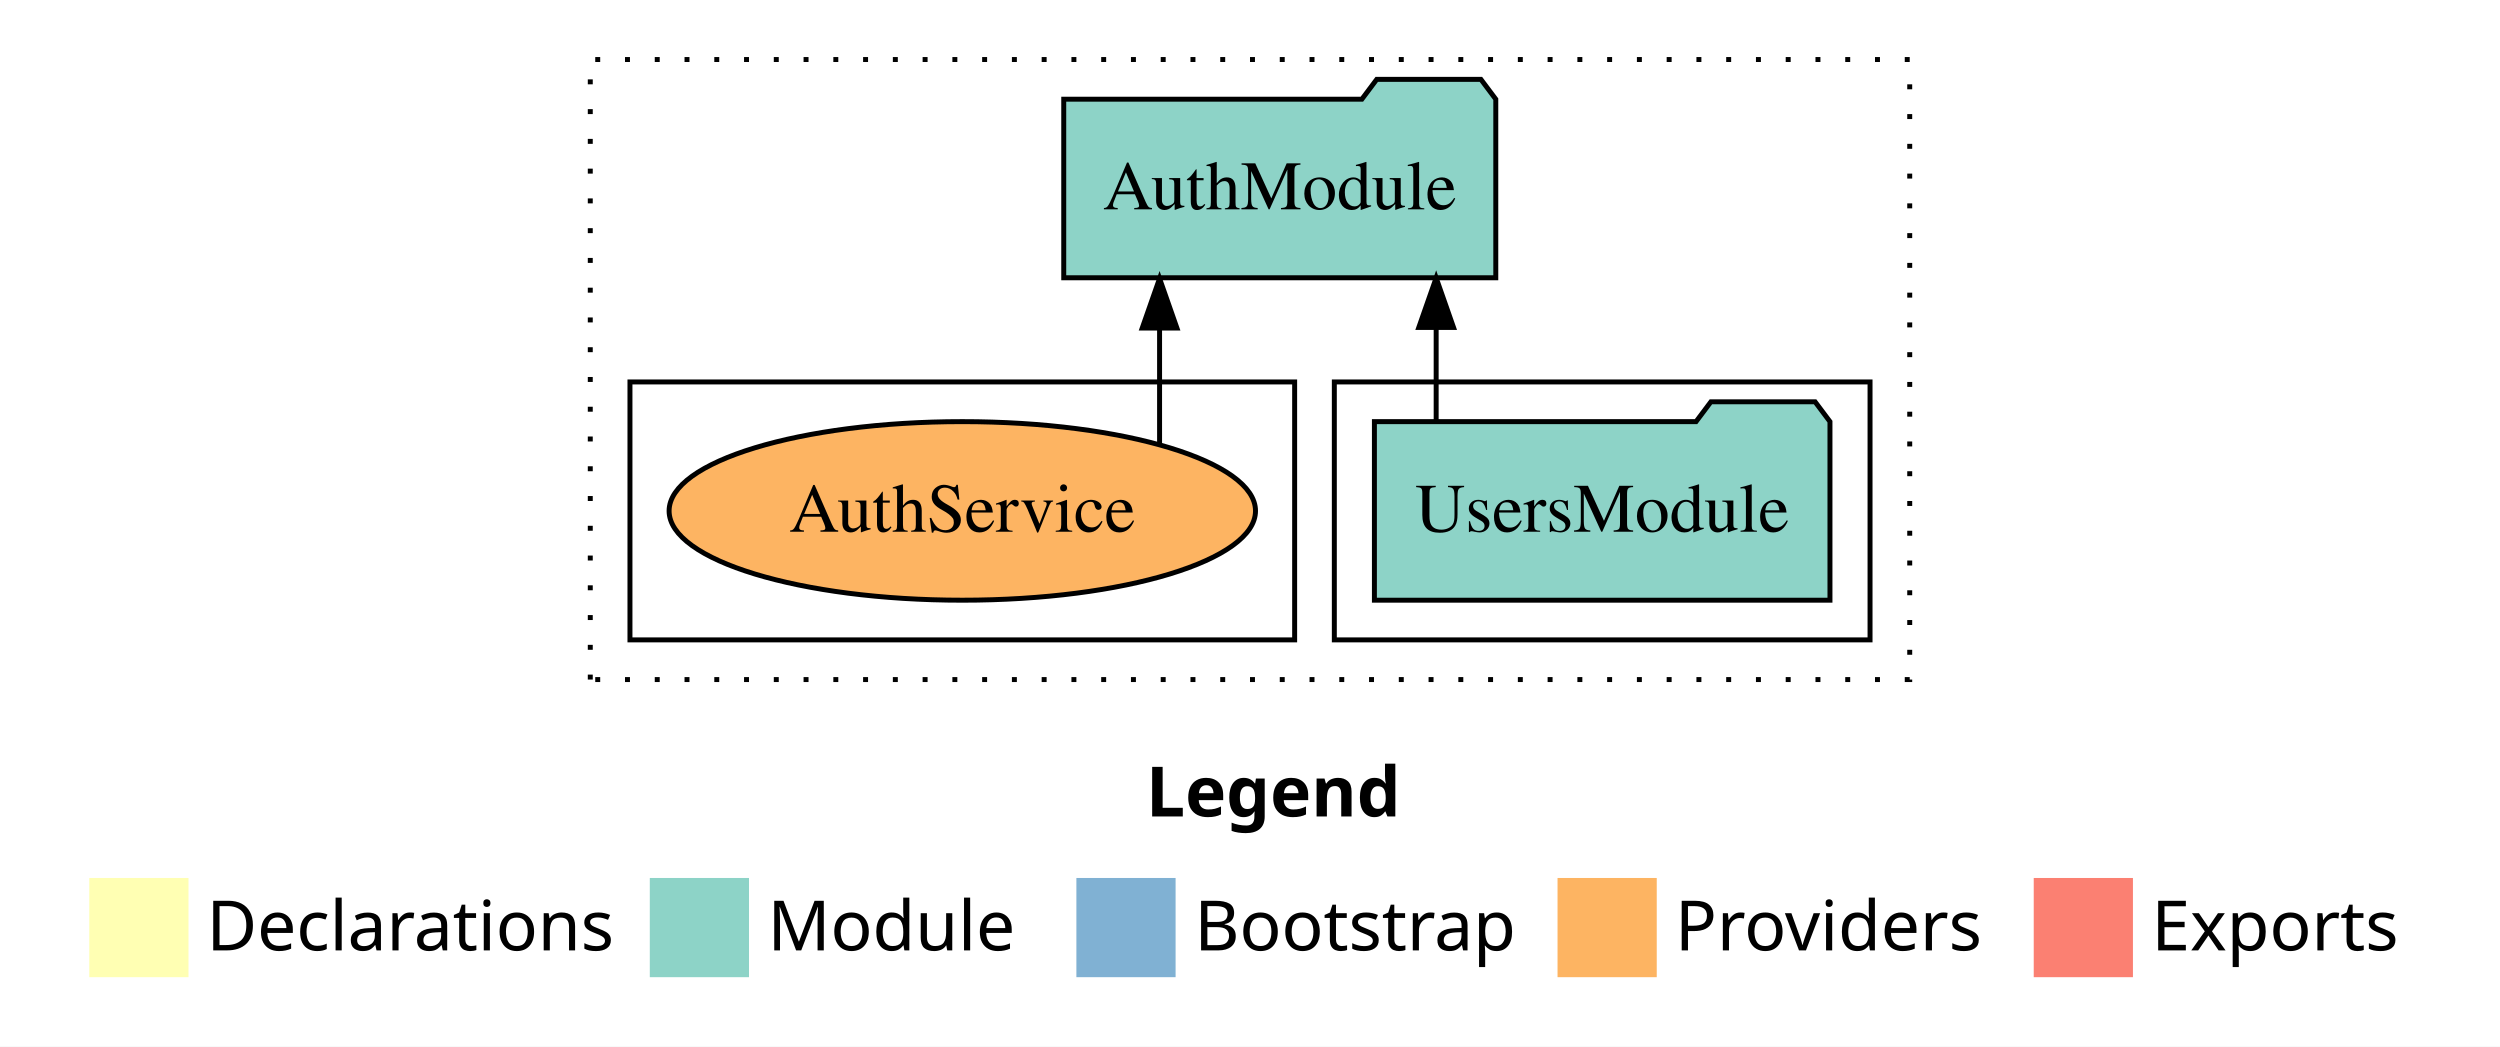
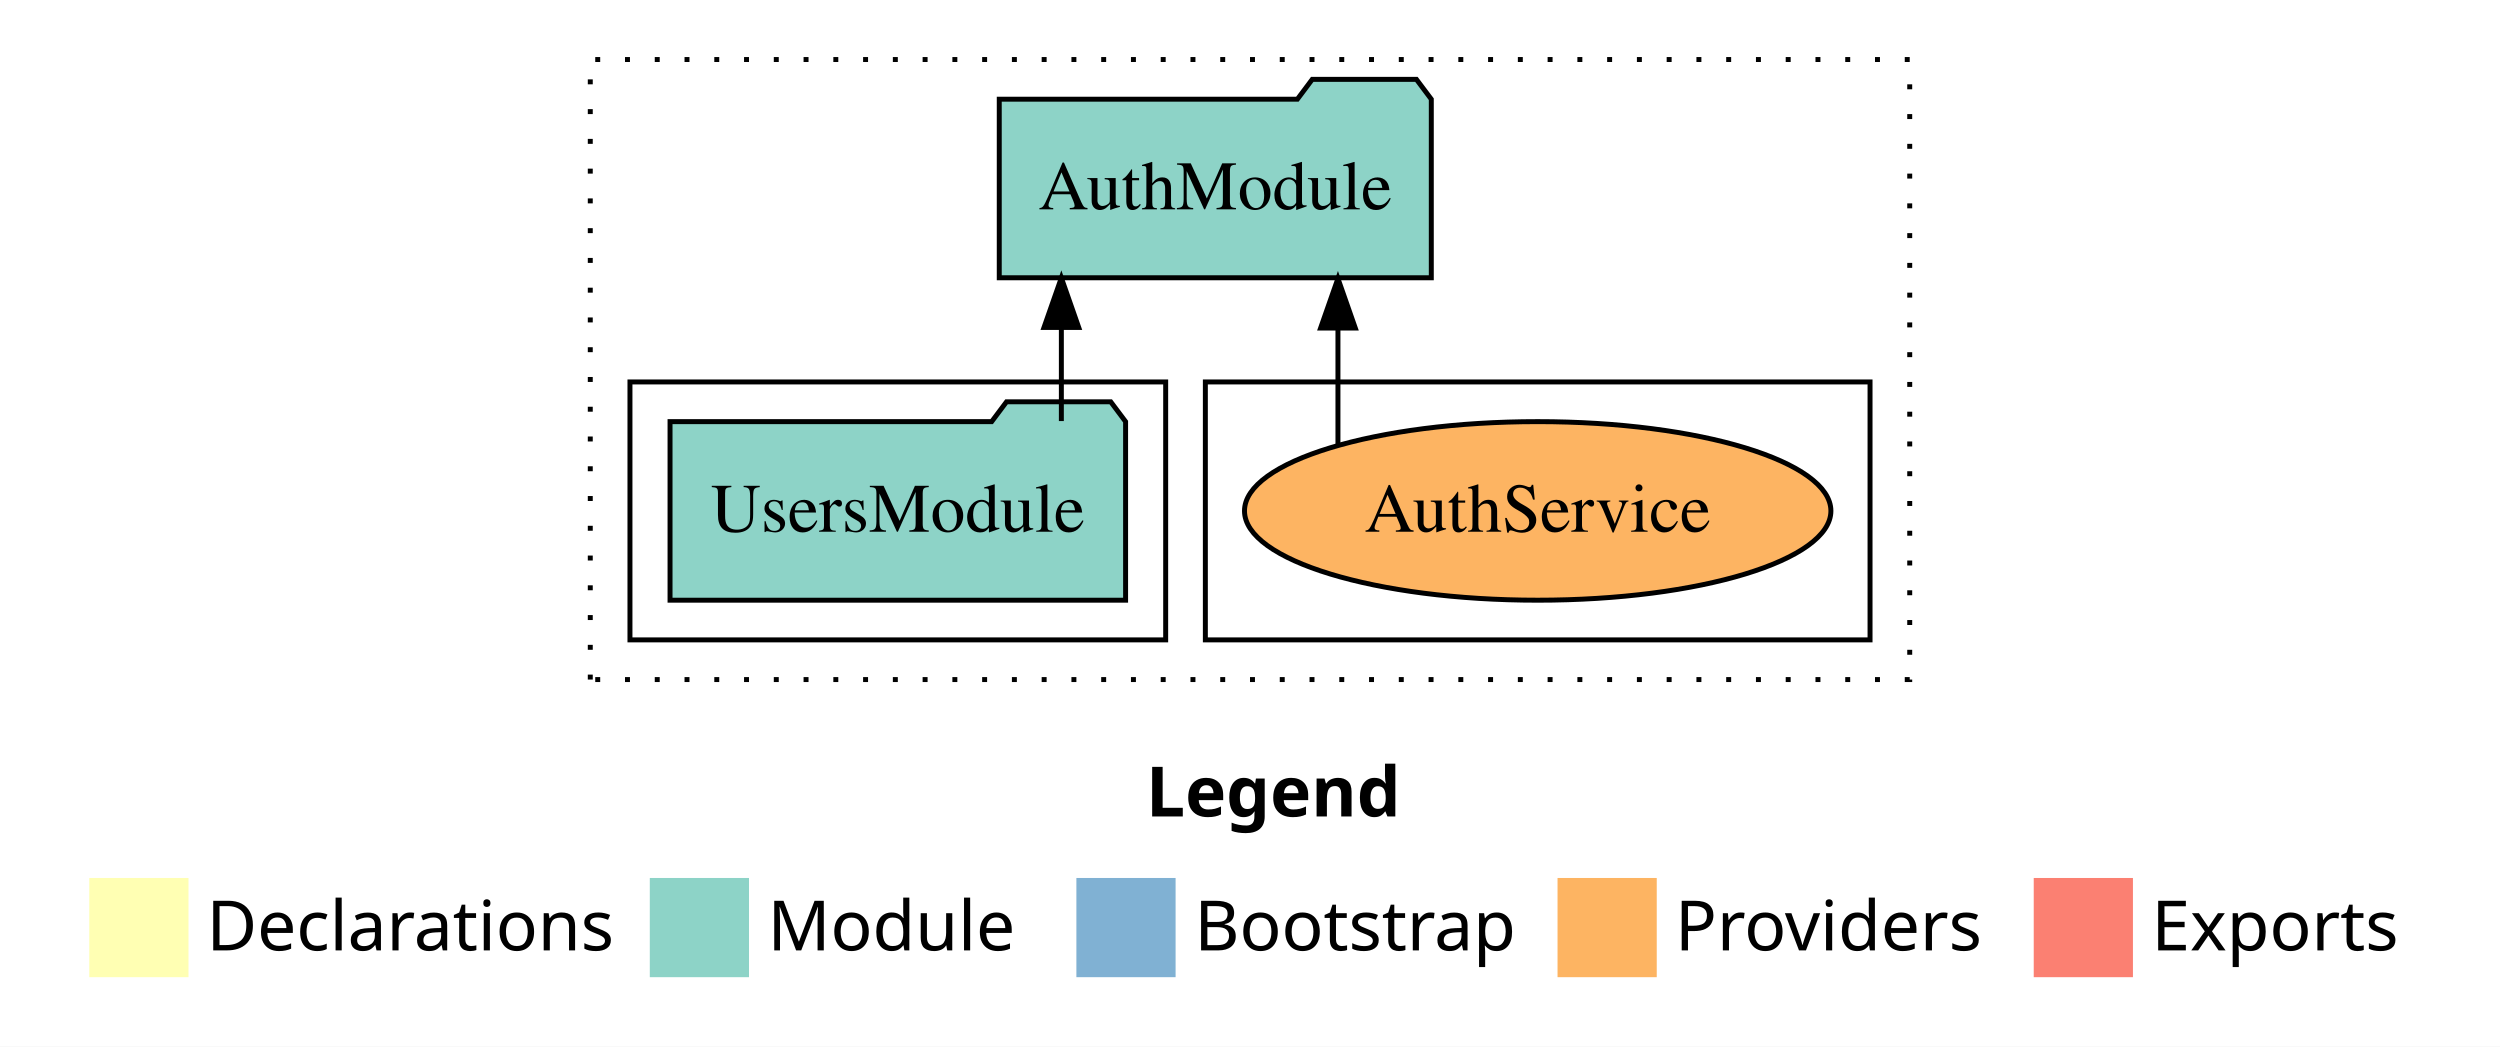
<svg xmlns="http://www.w3.org/2000/svg" width="504pt" height="211pt" viewBox="0.00 0.00 504.00 211.00">
  <g id="graph0" class="graph" transform="scale(1 1) rotate(0) translate(4 207)">
    <polygon fill="white" stroke="transparent" points="-4,4 -4,-207 500,-207 500,4 -4,4" />
    <text text-anchor="start" x="227.01" y="-42.4" font-family="Times-12" font-weight="bold" font-size="14.00">Legend</text>
    <polygon fill="#ffffb3" stroke="transparent" points="14,-10 14,-30 34,-30 34,-10 14,-10" />
    <text text-anchor="start" x="37.63" y="-15.4" font-family="Times-12" font-size="14.00">  Declarations</text>
    <polygon fill="#8dd3c7" stroke="transparent" points="127,-10 127,-30 147,-30 147,-10 127,-10" />
    <text text-anchor="start" x="150.73" y="-15.4" font-family="Times-12" font-size="14.00">  Module</text>
    <polygon fill="#80b1d3" stroke="transparent" points="213,-10 213,-30 233,-30 233,-10 213,-10" />
    <text text-anchor="start" x="236.78" y="-15.4" font-family="Times-12" font-size="14.00">  Bootstrap</text>
    <polygon fill="#fdb462" stroke="transparent" points="310,-10 310,-30 330,-30 330,-10 310,-10" />
    <text text-anchor="start" x="333.67" y="-15.4" font-family="Times-12" font-size="14.00">  Providers</text>
    <polygon fill="#fb8072" stroke="transparent" points="406,-10 406,-30 426,-30 426,-10 406,-10" />
    <text text-anchor="start" x="429.73" y="-15.4" font-family="Times-12" font-size="14.00">  Exports</text>
    <g id="clust1" class="cluster">
      <polygon fill="none" stroke="black" stroke-dasharray="1,5" points="115,-70 115,-195 381,-195 381,-70 115,-70" />
    </g>
+     <g id="clust6" class="cluster">
+       <polygon fill="none" stroke="black" points="239,-78 239,-130 373,-130 373,-78 239,-78" />
+     </g>
    <g id="clust3" class="cluster">
-       <polygon fill="none" stroke="black" points="265,-78 265,-130 373,-130 373,-78 265,-78" />
-     </g>
-     <g id="clust6" class="cluster">
-       <polygon fill="none" stroke="black" points="123,-78 123,-130 257,-130 257,-78 123,-78" />
+       <polygon fill="none" stroke="black" points="123,-78 123,-130 231,-130 231,-78 123,-78" />
    </g>
    <g id="node1" class="node">
-       <polygon fill="#8dd3c7" stroke="black" points="364.92,-122 361.92,-126 340.92,-126 337.92,-122 273.08,-122 273.08,-86 364.92,-86 364.92,-122" />
-       <text text-anchor="middle" x="319" y="-99.8" font-family="Times,serif" font-size="14.00">UsersModule</text>
+       <polygon fill="#8dd3c7" stroke="black" points="222.92,-122 219.92,-126 198.92,-126 195.92,-122 131.08,-122 131.08,-86 222.92,-86 222.92,-122" />
+       <text text-anchor="middle" x="177" y="-99.8" font-family="Times,serif" font-size="14.00">UsersModule</text>
    </g>
    <g id="node2" class="node">
-       <polygon fill="#8dd3c7" stroke="black" points="297.55,-187 294.55,-191 273.55,-191 270.55,-187 210.45,-187 210.45,-151 297.55,-151 297.55,-187" />
-       <text text-anchor="middle" x="254" y="-164.8" font-family="Times,serif" font-size="14.00">AuthModule</text>
+       <polygon fill="#8dd3c7" stroke="black" points="284.55,-187 281.55,-191 260.55,-191 257.55,-187 197.45,-187 197.45,-151 284.55,-151 284.55,-187" />
+       <text text-anchor="middle" x="241" y="-164.8" font-family="Times,serif" font-size="14.00">AuthModule</text>
    </g>
    <g id="edge1" class="edge">
-       <path fill="none" stroke="black" d="M285.53,-122.11C285.53,-122.11 285.53,-140.99 285.53,-140.99" />
-       <polygon fill="black" stroke="black" points="282.03,-140.99 285.53,-150.99 289.03,-140.99 282.03,-140.99" />
+       <path fill="none" stroke="black" d="M209.97,-122.11C209.97,-122.11 209.97,-140.99 209.97,-140.99" />
+       <polygon fill="black" stroke="black" points="206.47,-140.99 209.97,-150.99 213.47,-140.99 206.47,-140.99" />
    </g>
    <g id="node3" class="node">
-       <ellipse fill="#fdb462" stroke="black" cx="190" cy="-104" rx="59.11" ry="18" />
-       <text text-anchor="middle" x="190" y="-99.8" font-family="Times,serif" font-size="14.00">AuthService</text>
+       <ellipse fill="#fdb462" stroke="black" cx="306" cy="-104" rx="59.11" ry="18" />
+       <text text-anchor="middle" x="306" y="-99.8" font-family="Times,serif" font-size="14.00">AuthService</text>
    </g>
    <g id="edge2" class="edge">
-       <path fill="none" stroke="black" d="M229.77,-117.47C229.77,-117.47 229.77,-140.86 229.77,-140.86" />
-       <polygon fill="black" stroke="black" points="226.27,-140.86 229.77,-150.86 233.27,-140.86 226.27,-140.86" />
+       <path fill="none" stroke="black" d="M265.73,-117.47C265.73,-117.47 265.73,-140.86 265.73,-140.86" />
+       <polygon fill="black" stroke="black" points="262.23,-140.86 265.73,-150.86 269.23,-140.86 262.23,-140.86" />
    </g>
  </g>
</svg>
